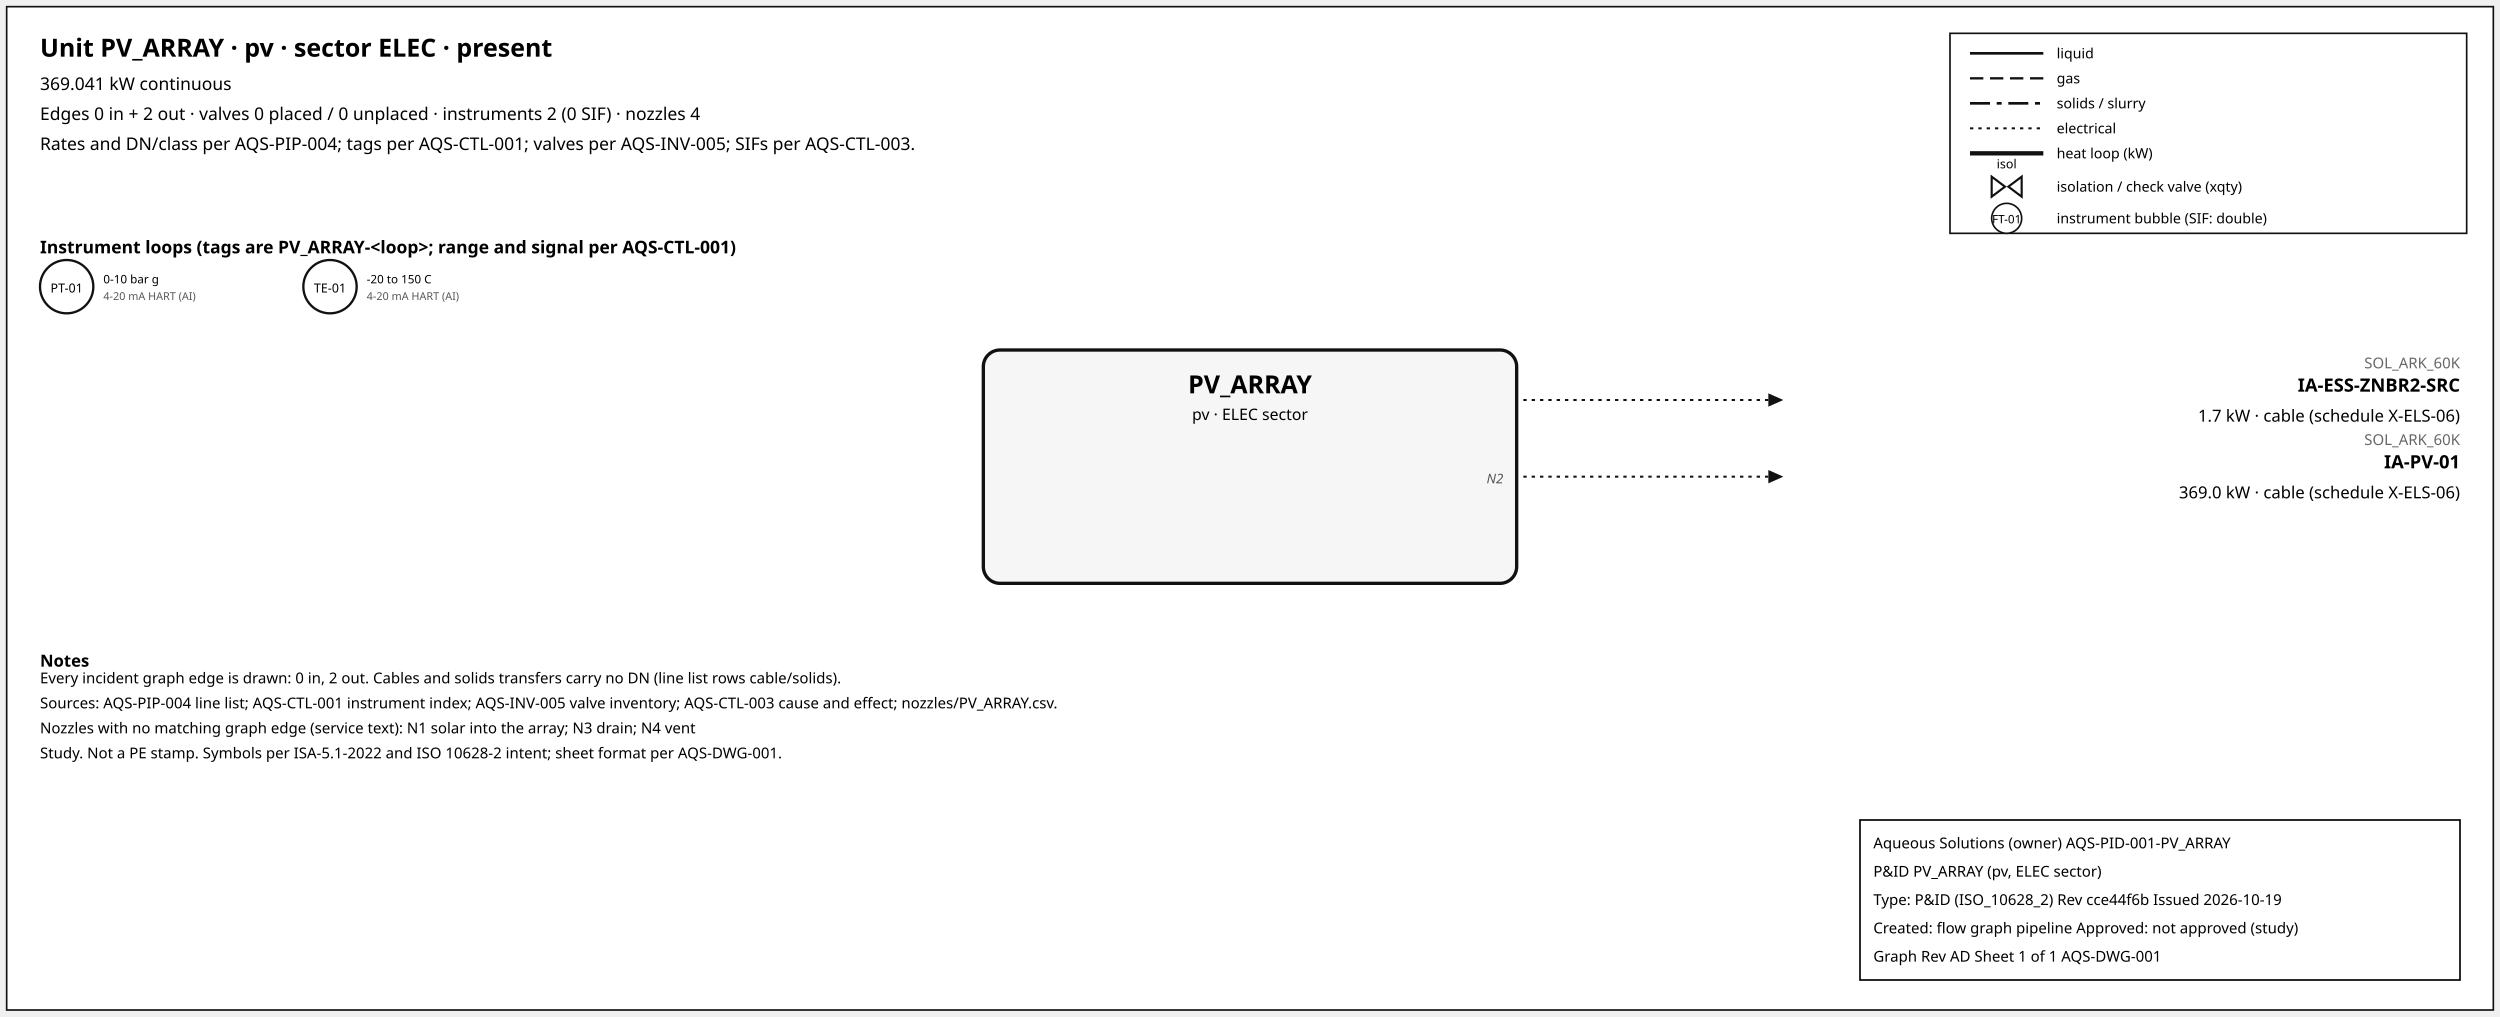
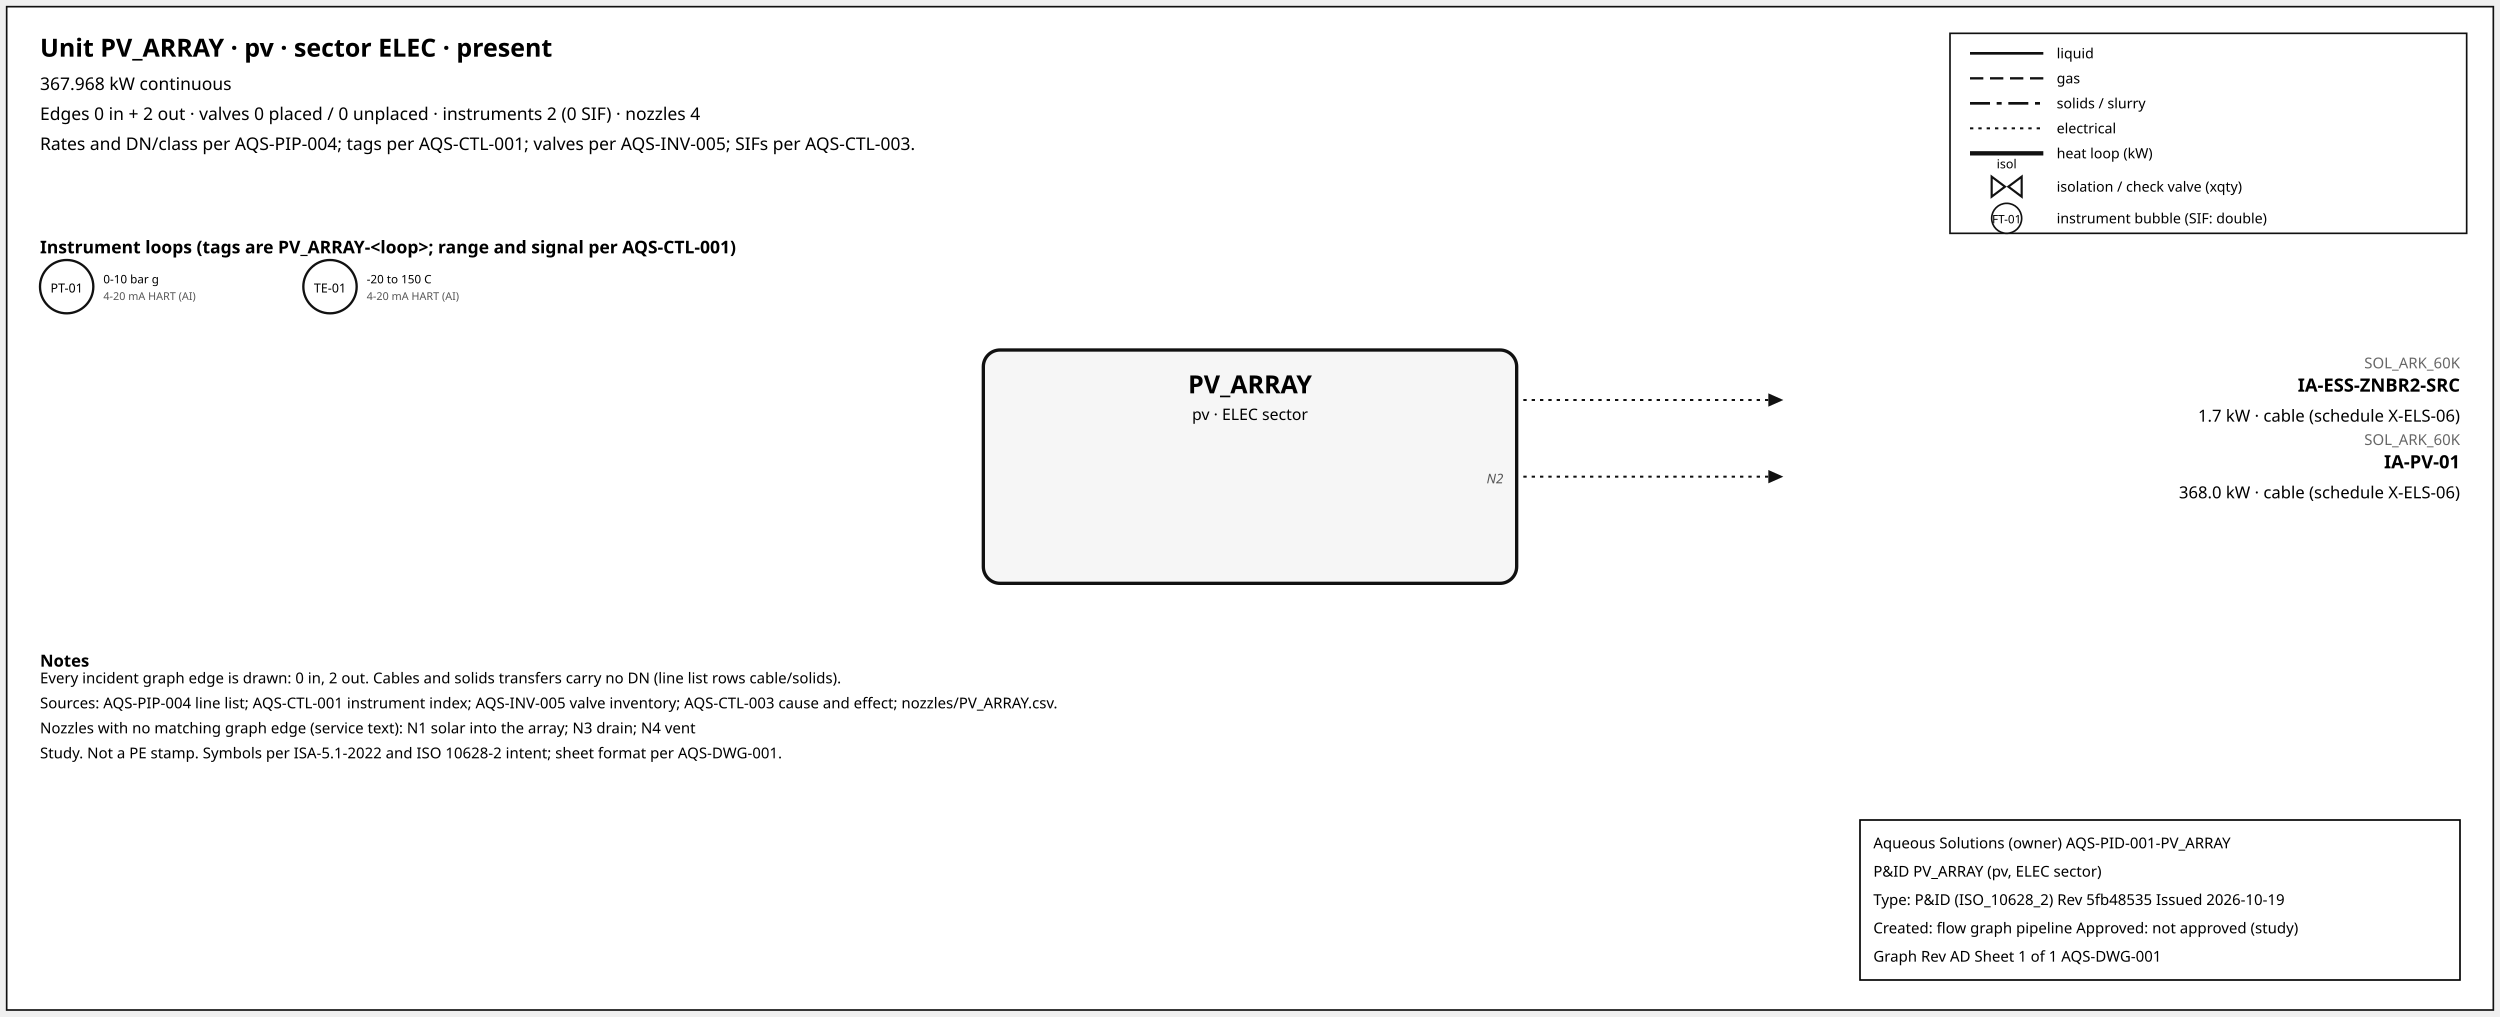
<svg xmlns="http://www.w3.org/2000/svg" width="1500" height="610" font-family="sans-serif">
  <rect x="4" y="4" width="1492" height="602" fill="white" stroke="#111" />
  <text x="24" y="34" font-size="15" font-weight="600">Unit PV_ARRAY · pv · sector ELEC · present</text>
-   <text x="24" y="54" font-size="10.5">369.041 kW continuous</text>
+   <text x="24" y="54" font-size="10.5">367.968 kW continuous</text>
  <text x="24" y="72" font-size="10.5">Edges 0 in + 2 out · valves 0 placed / 0 unplaced · instruments 2 (0 SIF) · nozzles 4</text>
  <text x="24" y="90" font-size="10.5">Rates and DN/class per AQS-PIP-004; tags per AQS-CTL-001; valves per AQS-INV-005; SIFs per AQS-CTL-003.</text>
  <rect x="1170" y="20" width="310" height="120" fill="white" stroke="#111" />
  <line x1="1182" y1="32" x2="1226" y2="32" stroke="#111" stroke-width="1.6" />
  <text x="1234" y="35" font-size="8.5">liquid</text>
  <line x1="1182" y1="47" x2="1226" y2="47" stroke="#111" stroke-width="1.4" stroke-dasharray="8,4" />
  <text x="1234" y="50" font-size="8.5">gas</text>
  <line x1="1182" y1="62" x2="1226" y2="62" stroke="#111" stroke-width="1.6" stroke-dasharray="12,4,3,4" />
  <text x="1234" y="65" font-size="8.5">solids / slurry</text>
  <line x1="1182" y1="77" x2="1226" y2="77" stroke="#111" stroke-width="1.2" stroke-dasharray="2,3" />
  <text x="1234" y="80" font-size="8.5">electrical</text>
  <line x1="1182" y1="92" x2="1226" y2="92" stroke="#111" stroke-width="2.6" />
  <text x="1234" y="95" font-size="8.5">heat loop (kW)</text>
  <path d="M 1195.0,106 L 1203.0,112 L 1195.0,118 Z M 1213.0,106 L 1205.0,112 L 1213.0,118 Z" fill="white" stroke="#111" stroke-width="1.3" />
  <text x="1204.0" y="101.0" font-size="7.5" text-anchor="middle">isol</text>
  <text x="1234" y="115" font-size="8.5">isolation / check valve (xqty)</text>
  <circle cx="1204" cy="131" r="9" fill="white" stroke="#111" />
  <text x="1204" y="134" font-size="7" text-anchor="middle">FT-01</text>
  <text x="1234" y="134" font-size="8.5">instrument bubble (SIF: double)</text>
  <text x="24" y="152" font-size="10.5" font-weight="600">Instrument loops (tags are PV_ARRAY-&lt;loop&gt;; range and signal per AQS-CTL-001)</text>
  <circle cx="40" cy="172" r="16" fill="white" stroke="#111" stroke-width="1.4" />
  <text x="40" y="175.5" font-size="7.5" text-anchor="middle">PT-01</text>
  <text x="62" y="170" font-size="7">0-10 bar g</text>
  <text x="62" y="180" font-size="6.5" fill="#555">4-20 mA HART (AI)</text>
  <circle cx="198" cy="172" r="16" fill="white" stroke="#111" stroke-width="1.4" />
  <text x="198" y="175.5" font-size="7.5" text-anchor="middle">TE-01</text>
  <text x="220" y="170" font-size="7">-20 to 150 C</text>
  <text x="220" y="180" font-size="6.5" fill="#555">4-20 mA HART (AI)</text>
  <rect x="590" y="210" width="320" height="140" rx="10" fill="#f6f6f6" stroke="#111" stroke-width="2" />
  <text x="750.0" y="236" font-size="15" font-weight="700" text-anchor="middle">PV_ARRAY</text>
  <text x="750.0" y="252" font-size="9.5" text-anchor="middle">pv · ELEC sector</text>
  <line x1="914" y1="240" x2="1061" y2="240" stroke="#111" stroke-width="1.2" stroke-dasharray="2,3" class="edge-out" />
  <polygon points="1070,240 1061,236 1061,244" fill="#111" />
  <text x="1476" y="221" font-size="9" fill="#666" text-anchor="end">SOL_ARK_60K</text>
  <text x="1476" y="235" font-size="11" font-weight="600" text-anchor="end">IA-ESS-ZNBR2-SRC</text>
  <text x="1476" y="253" font-size="10" text-anchor="end">1.7 kW · cable (schedule X-ELS-06)</text>
  <line x1="914" y1="286" x2="1061" y2="286" stroke="#111" stroke-width="1.2" stroke-dasharray="2,3" class="edge-out" />
  <polygon points="1070,286 1061,282 1061,290" fill="#111" />
  <text x="1476" y="267" font-size="9" fill="#666" text-anchor="end">SOL_ARK_60K</text>
  <text x="1476" y="281" font-size="11" font-weight="600" text-anchor="end">IA-PV-01</text>
-   <text x="1476" y="299" font-size="10" text-anchor="end">369.0 kW · cable (schedule X-ELS-06)</text>
+   <text x="1476" y="299" font-size="10" text-anchor="end">368.0 kW · cable (schedule X-ELS-06)</text>
  <text x="902" y="290" font-size="8" font-style="italic" fill="#555" text-anchor="end">N2</text>
  <text x="24" y="400" font-size="10" font-weight="600">Notes</text>
  <text x="24" y="410" font-size="9">Every incident graph edge is drawn: 0 in, 2 out. Cables and solids transfers carry no DN (line list rows cable/solids).</text>
  <text x="24" y="425" font-size="9">Sources: AQS-PIP-004 line list; AQS-CTL-001 instrument index; AQS-INV-005 valve inventory; AQS-CTL-003 cause and effect; nozzles/PV_ARRAY.csv.</text>
  <text x="24" y="440" font-size="9">Nozzles with no matching graph edge (service text): N1 solar into the array; N3 drain; N4 vent</text>
  <text x="24" y="455" font-size="9">Study. Not a PE stamp. Symbols per ISA-5.1-2022 and ISO 10628-2 intent; sheet format per AQS-DWG-001.</text>
  <g id="aqs-title-block">
    <rect x="1116" y="492" width="360" height="96" fill="white" stroke="black" stroke-width="1" />
    <text x="1124" y="509" font-size="9">Aqueous Solutions (owner)   AQS-PID-001-PV_ARRAY</text>
    <text x="1124" y="526" font-size="9">P&amp;ID PV_ARRAY (pv, ELEC sector)</text>
-     <text x="1124" y="543" font-size="9">Type: P&amp;ID (ISO_10628_2)   Rev cce44f6b   Issued 2026-10-19</text>
+     <text x="1124" y="543" font-size="9">Type: P&amp;ID (ISO_10628_2)   Rev 5fb48535   Issued 2026-10-19</text>
    <text x="1124" y="560" font-size="9">Created: flow graph pipeline   Approved: not approved (study)</text>
    <text x="1124" y="577" font-size="9">Graph Rev AD   Sheet 1 of 1   AQS-DWG-001</text>
  </g>
</svg>
